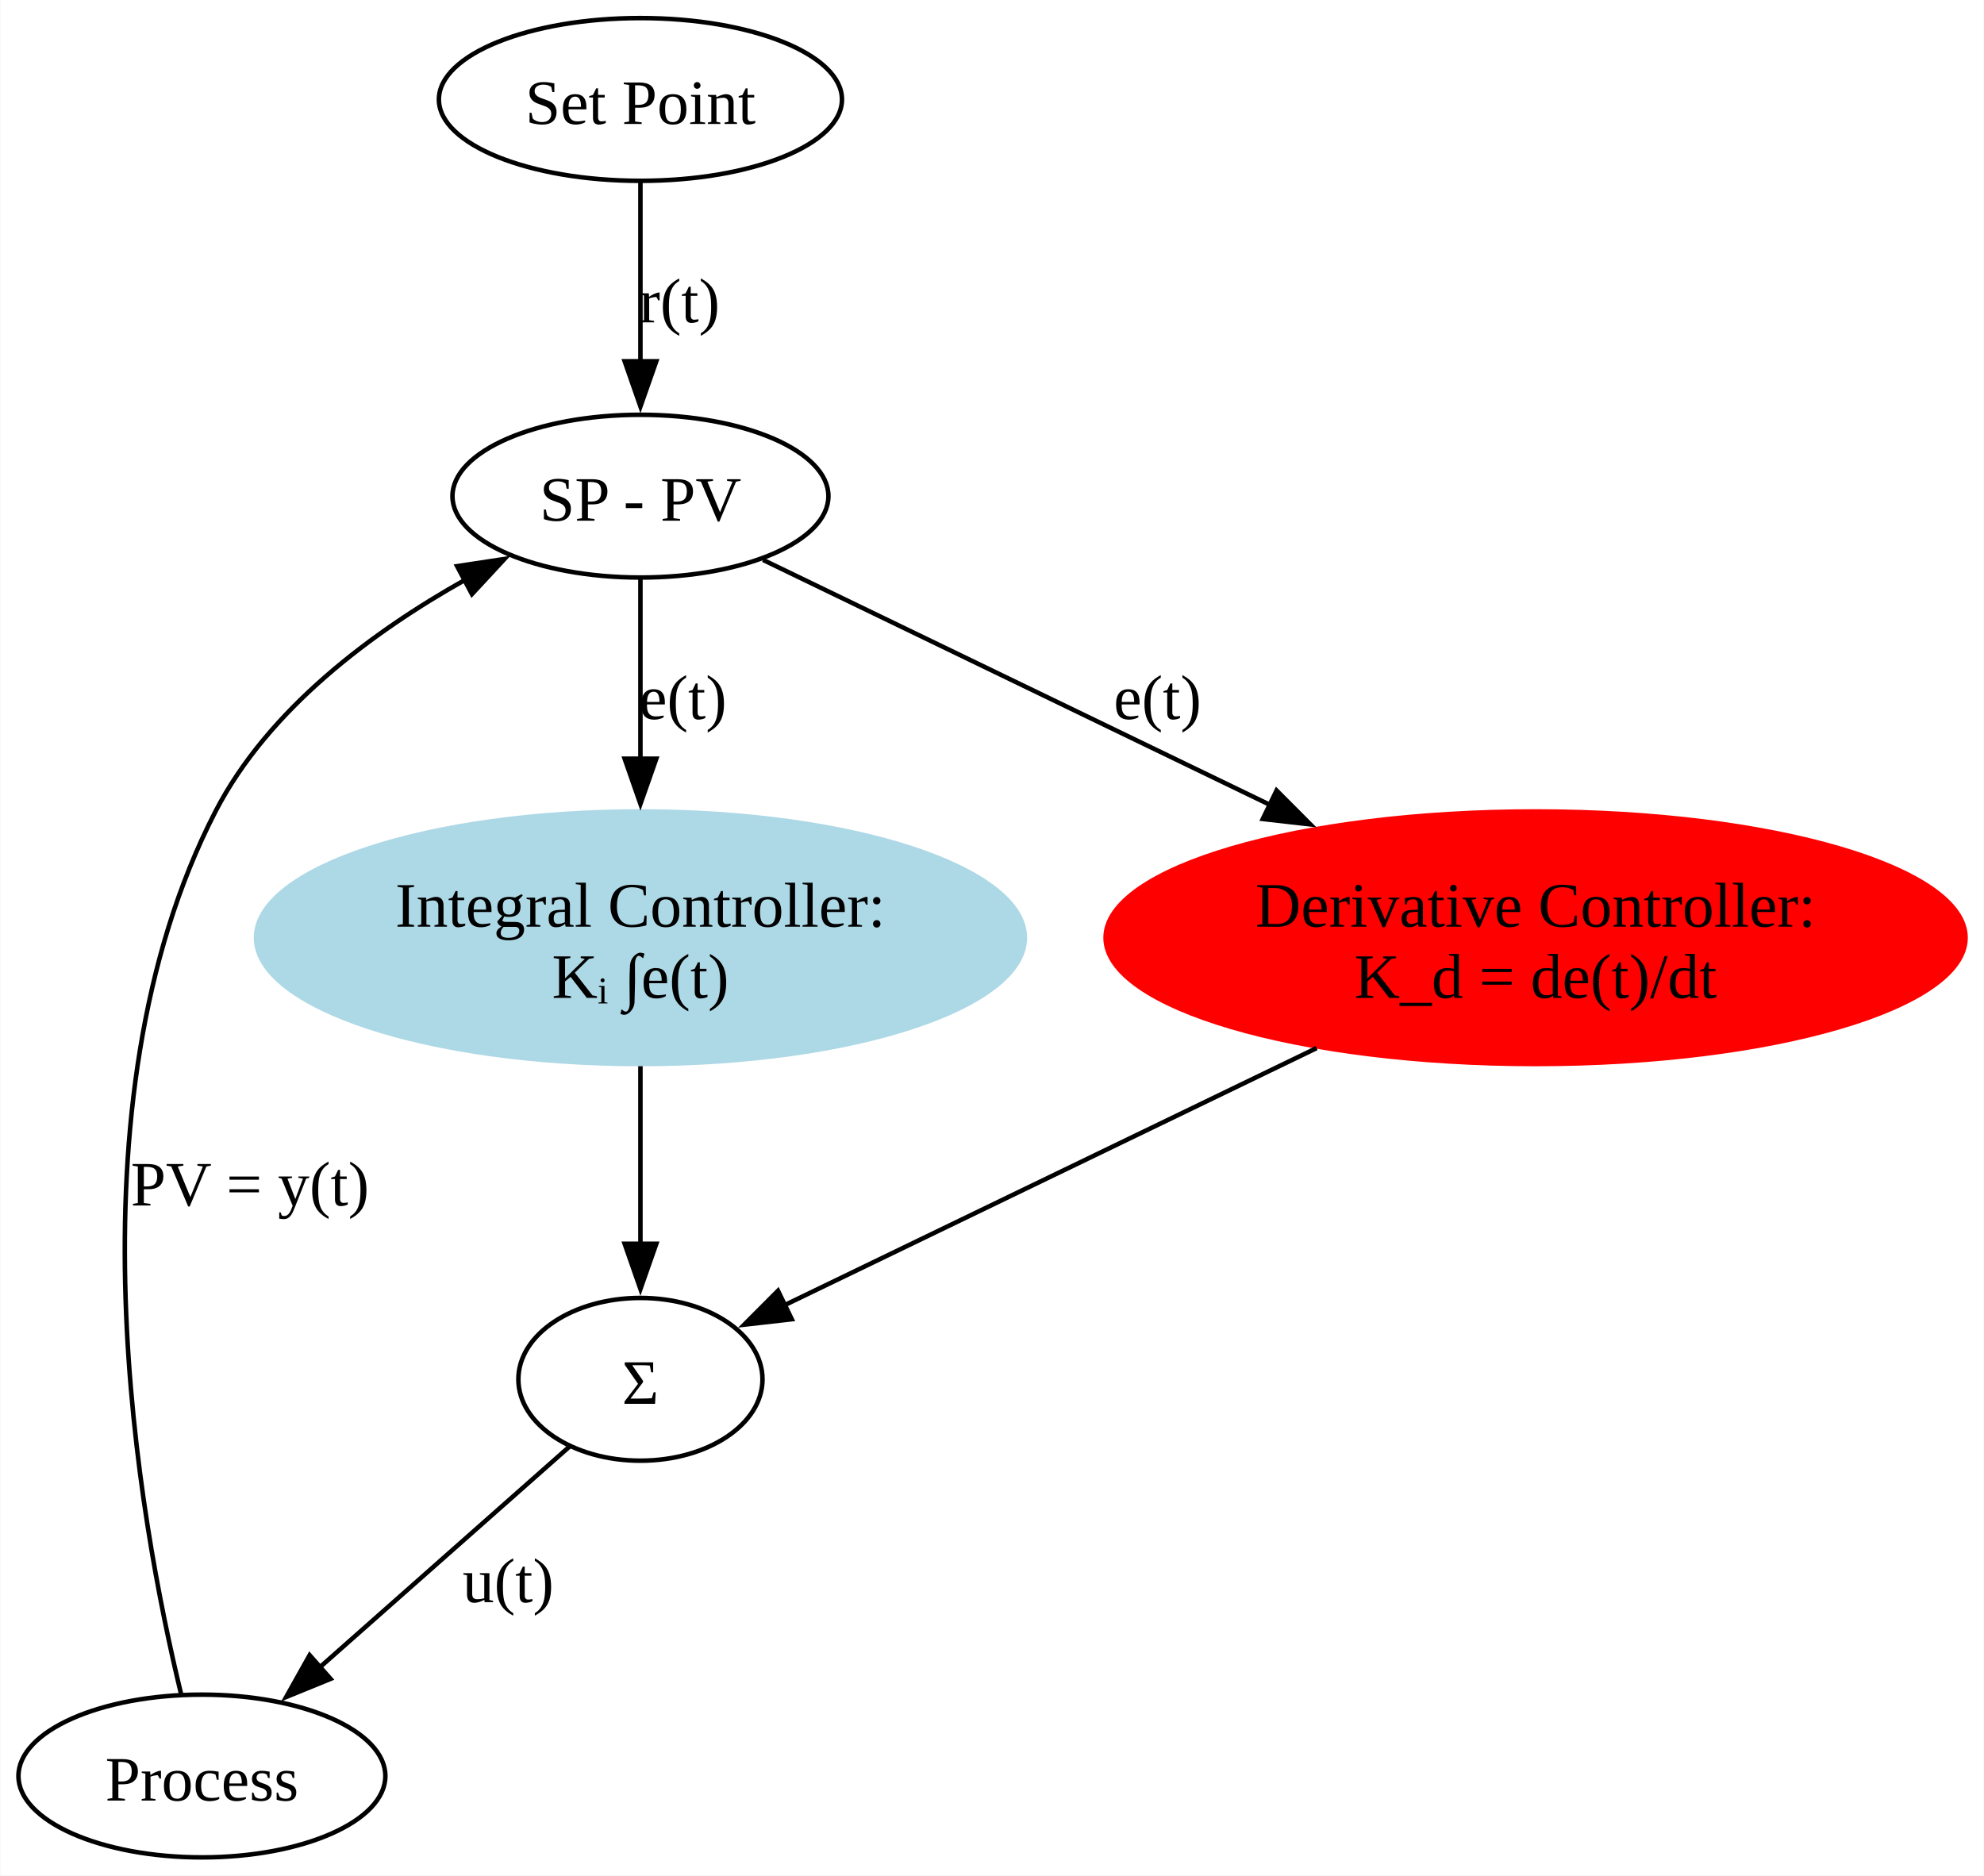
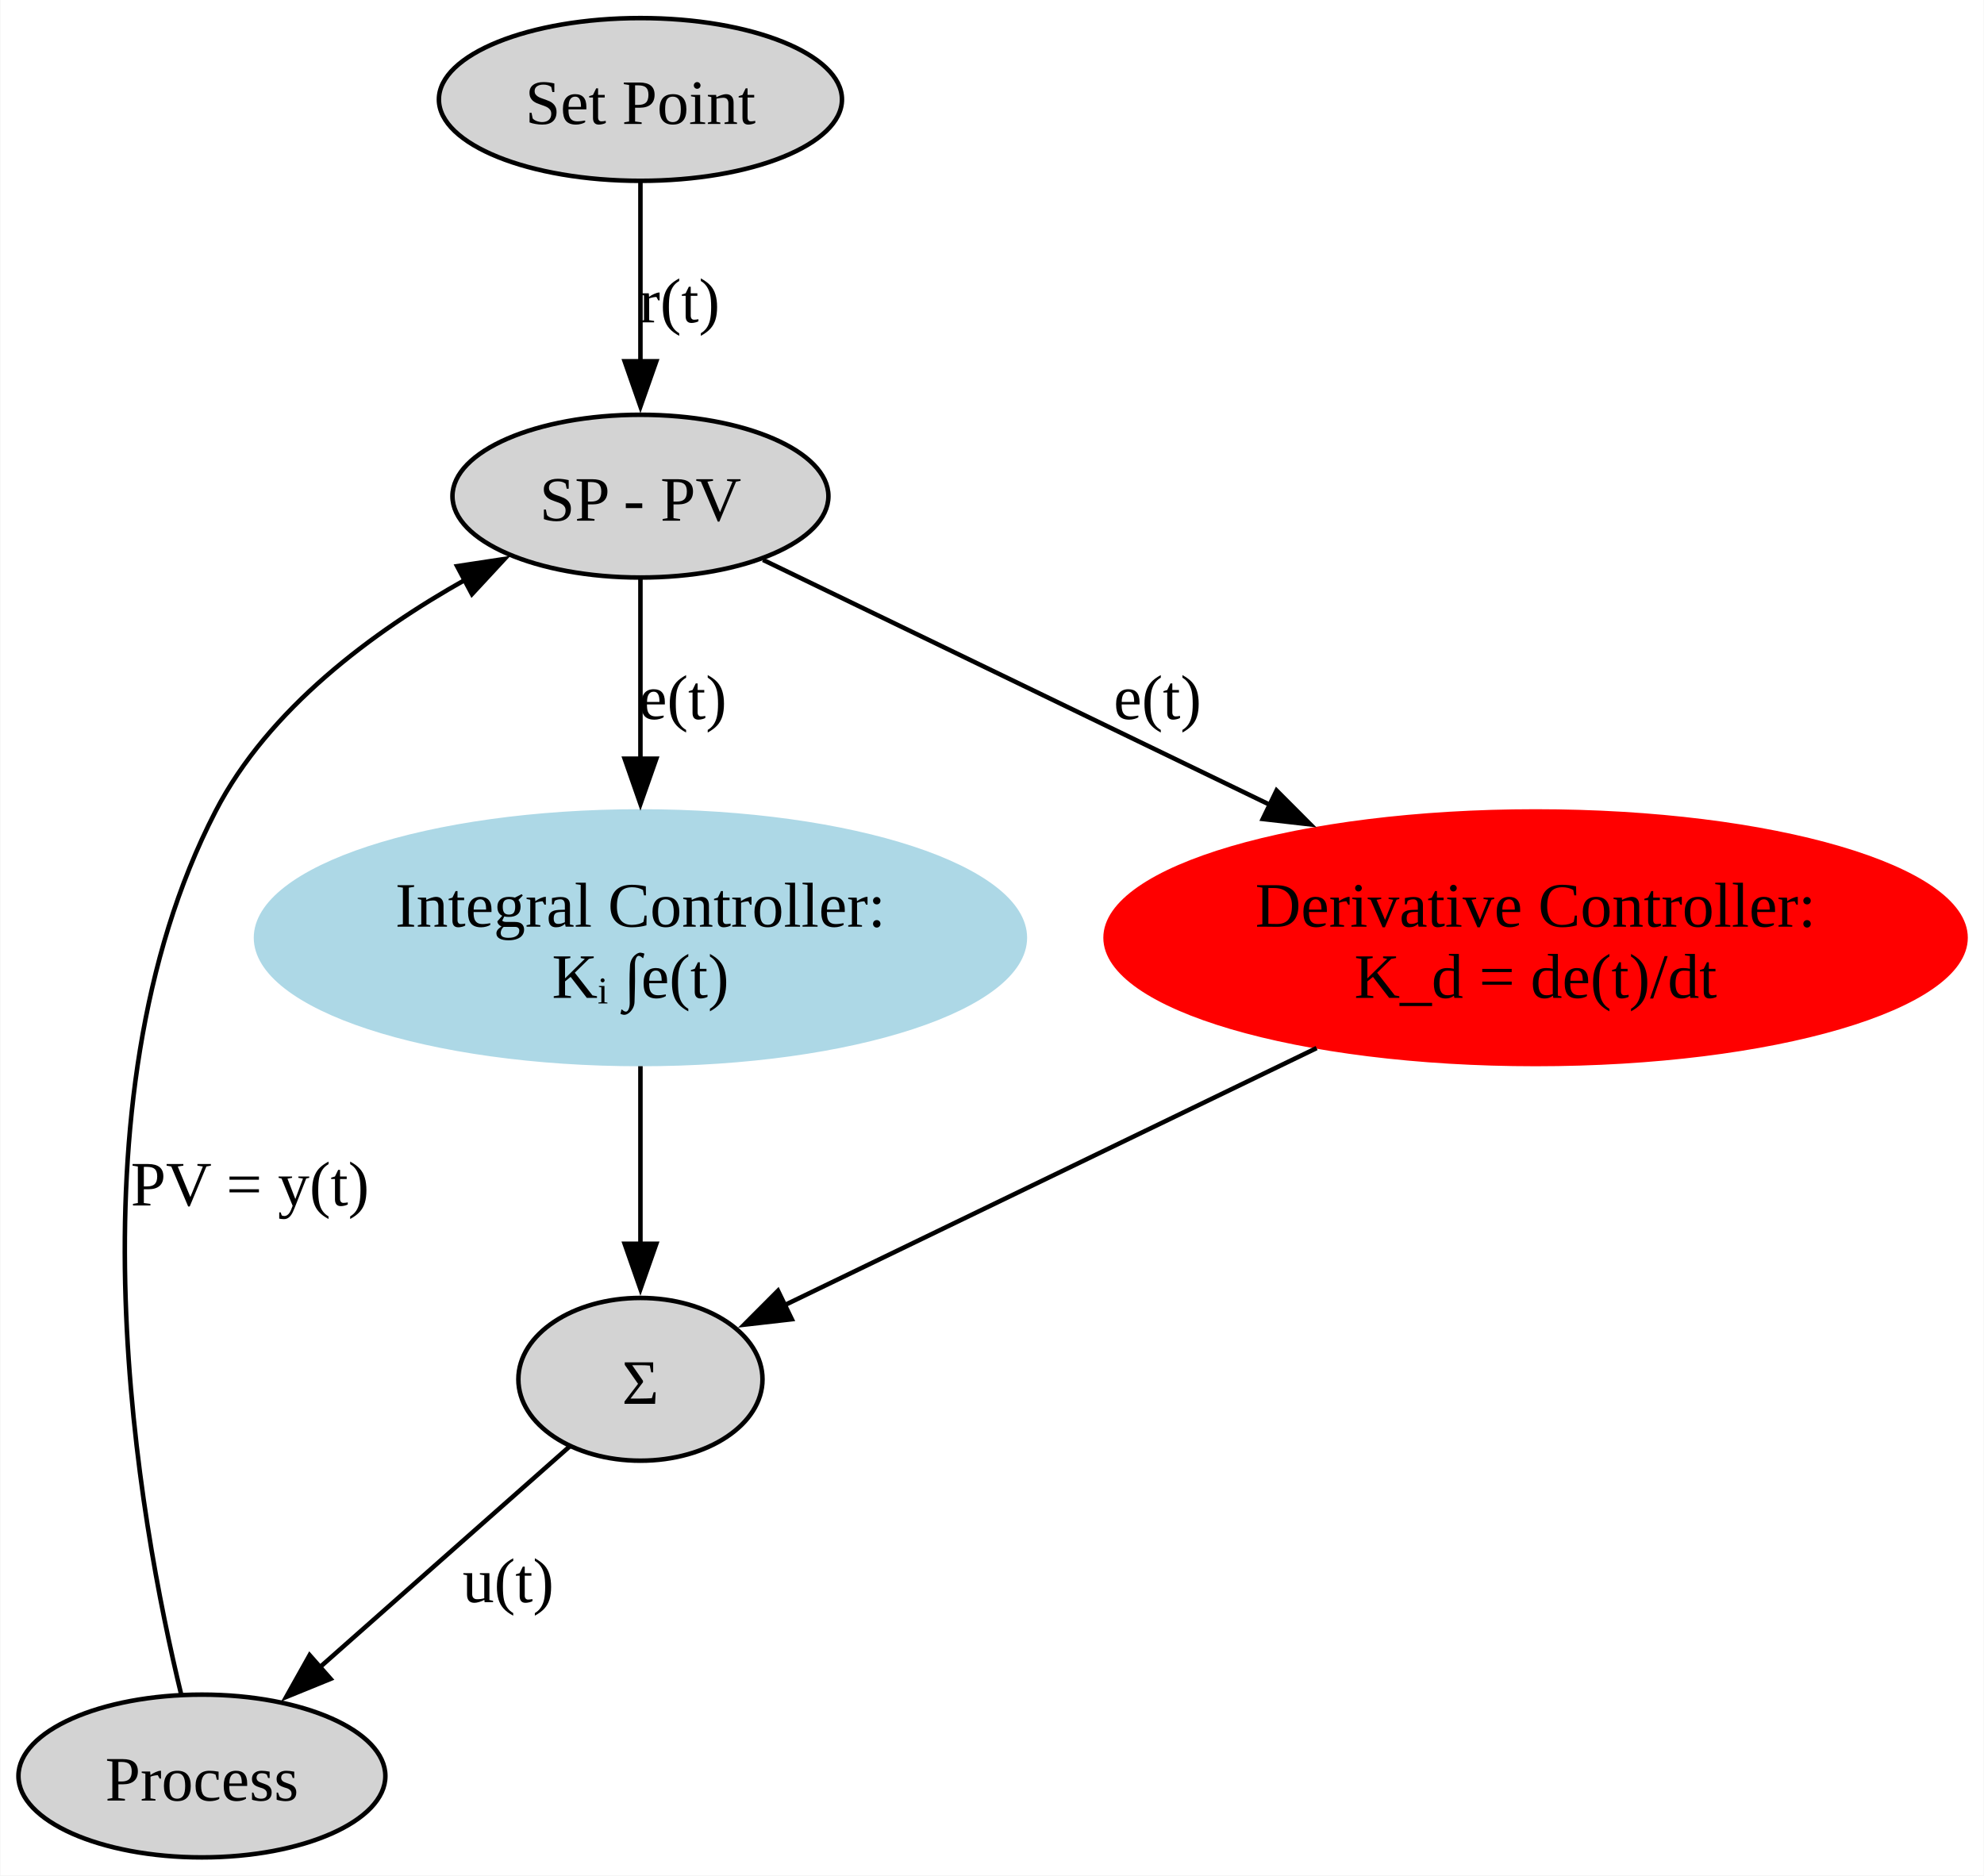
<svg xmlns="http://www.w3.org/2000/svg" width="439pt" height="415pt" viewBox="0.00 0.00 438.69 414.86">
  <g id="graph0" class="graph" transform="scale(1 1) rotate(0) translate(4 410.86)">
    <polygon fill="white" stroke="none" points="-4,4 -4,-410.86 434.69,-410.86 434.69,4 -4,4" />
    <g id="node1" class="node">
-       <ellipse fill="none" stroke="black" cx="137.58" cy="-388.86" rx="44.58" ry="18" />
+       <ellipse fill="lightgrey" stroke="black" cx="137.58" cy="-388.86" rx="44.58" ry="18" />
      <text text-anchor="middle" x="137.58" y="-383.44" font-family="Times New Roman,serif" font-size="14.00">Set Point</text>
    </g>
    <g id="node3" class="node">
-       <ellipse fill="none" stroke="black" cx="137.58" cy="-301.11" rx="41.58" ry="18" />
+       <ellipse fill="lightgrey" stroke="black" cx="137.58" cy="-301.11" rx="41.58" ry="18" />
      <text text-anchor="middle" x="137.58" y="-295.69" font-family="Times New Roman,serif" font-size="14.00">SP - PV</text>
    </g>
    <g id="edge1" class="edge">
      <path fill="none" stroke="black" d="M137.58,-370.51C137.58,-359.12 137.58,-343.95 137.58,-330.79" />
      <polygon fill="black" stroke="black" points="141.09,-330.95 137.58,-320.95 134.09,-330.95 141.09,-330.95" />
      <text text-anchor="middle" x="146.21" y="-339.56" font-family="Times New Roman,serif" font-size="14.00">r(t)</text>
    </g>
    <g id="node2" class="node">
-       <ellipse fill="none" stroke="black" cx="40.58" cy="-18" rx="40.58" ry="18" />
+       <ellipse fill="lightgrey" stroke="black" cx="40.58" cy="-18" rx="40.58" ry="18" />
      <text text-anchor="middle" x="40.58" y="-12.57" font-family="Times New Roman,serif" font-size="14.00">Process</text>
    </g>
    <g id="edge2" class="edge">
      <path fill="none" stroke="black" d="M35.96,-36.2C26.78,-74.01 9.92,-166.17 43.58,-231.36 55.33,-254.11 78.45,-271.17 98.82,-282.61" />
      <polygon fill="black" stroke="black" points="97.03,-285.62 107.51,-287.21 100.31,-279.44 97.03,-285.62" />
      <text text-anchor="middle" x="51.21" y="-144.2" font-family="Times New Roman,serif" font-size="14.00">PV = y(t)</text>
    </g>
    <g id="node4" class="node">
      <ellipse fill="lightblue" stroke="lightblue" cx="137.58" cy="-203.43" rx="85.03" ry="27.93" />
      <text text-anchor="middle" x="137.58" y="-205.88" font-family="Times New Roman,serif" font-size="14.00">Integral Controller:</text>
      <text text-anchor="middle" x="137.58" y="-190.13" font-family="Times New Roman,serif" font-size="14.00">Kᵢ ∫e(t)</text>
    </g>
    <g id="edge3" class="edge">
      <path fill="none" stroke="black" d="M137.58,-283.01C137.58,-271.84 137.58,-256.79 137.58,-242.85" />
      <polygon fill="black" stroke="black" points="141.09,-243.03 137.58,-233.03 134.09,-243.03 141.09,-243.03" />
      <text text-anchor="middle" x="146.96" y="-251.81" font-family="Times New Roman,serif" font-size="14.00">e(t)</text>
    </g>
    <g id="node5" class="node">
      <ellipse fill="red" stroke="red" cx="335.58" cy="-203.43" rx="95.11" ry="27.93" />
      <text text-anchor="middle" x="335.58" y="-205.88" font-family="Times New Roman,serif" font-size="14.00">Derivative Controller:</text>
      <text text-anchor="middle" x="335.58" y="-190.13" font-family="Times New Roman,serif" font-size="14.00">K_d = de(t)/dt</text>
    </g>
    <g id="edge4" class="edge">
      <path fill="none" stroke="black" d="M164.7,-287.01C193.45,-273.11 239.76,-250.74 276.92,-232.78" />
      <polygon fill="black" stroke="black" points="278.29,-236 285.77,-228.5 275.24,-229.7 278.29,-236" />
      <text text-anchor="middle" x="251.96" y="-251.81" font-family="Times New Roman,serif" font-size="14.00">e(t)</text>
    </g>
    <g id="node6" class="node">
-       <ellipse fill="none" stroke="black" cx="137.58" cy="-105.75" rx="27" ry="18" />
+       <ellipse fill="lightgrey" stroke="black" cx="137.58" cy="-105.75" rx="27" ry="18" />
      <text text-anchor="middle" x="137.58" y="-100.33" font-family="Times New Roman,serif" font-size="14.00">Σ</text>
    </g>
    <g id="edge5" class="edge">
      <path fill="none" stroke="black" d="M137.58,-175.01C137.58,-162.63 137.58,-147.99 137.58,-135.45" />
      <polygon fill="black" stroke="black" points="141.09,-135.73 137.58,-125.73 134.09,-135.73 141.09,-135.73" />
    </g>
    <g id="edge6" class="edge">
      <path fill="none" stroke="black" d="M287.15,-179.02C250.43,-161.28 201.02,-137.4 169.23,-122.04" />
      <polygon fill="black" stroke="black" points="171.06,-119.04 160.53,-117.84 168.01,-125.34 171.06,-119.04" />
    </g>
    <g id="edge7" class="edge">
      <path fill="none" stroke="black" d="M122,-90.97C107,-77.71 84.04,-57.41 66.32,-41.75" />
      <polygon fill="black" stroke="black" points="69.04,-39.49 59.23,-35.49 64.41,-44.73 69.04,-39.49" />
      <text text-anchor="middle" x="108.33" y="-56.45" font-family="Times New Roman,serif" font-size="14.00">u(t)</text>
    </g>
  </g>
</svg>
